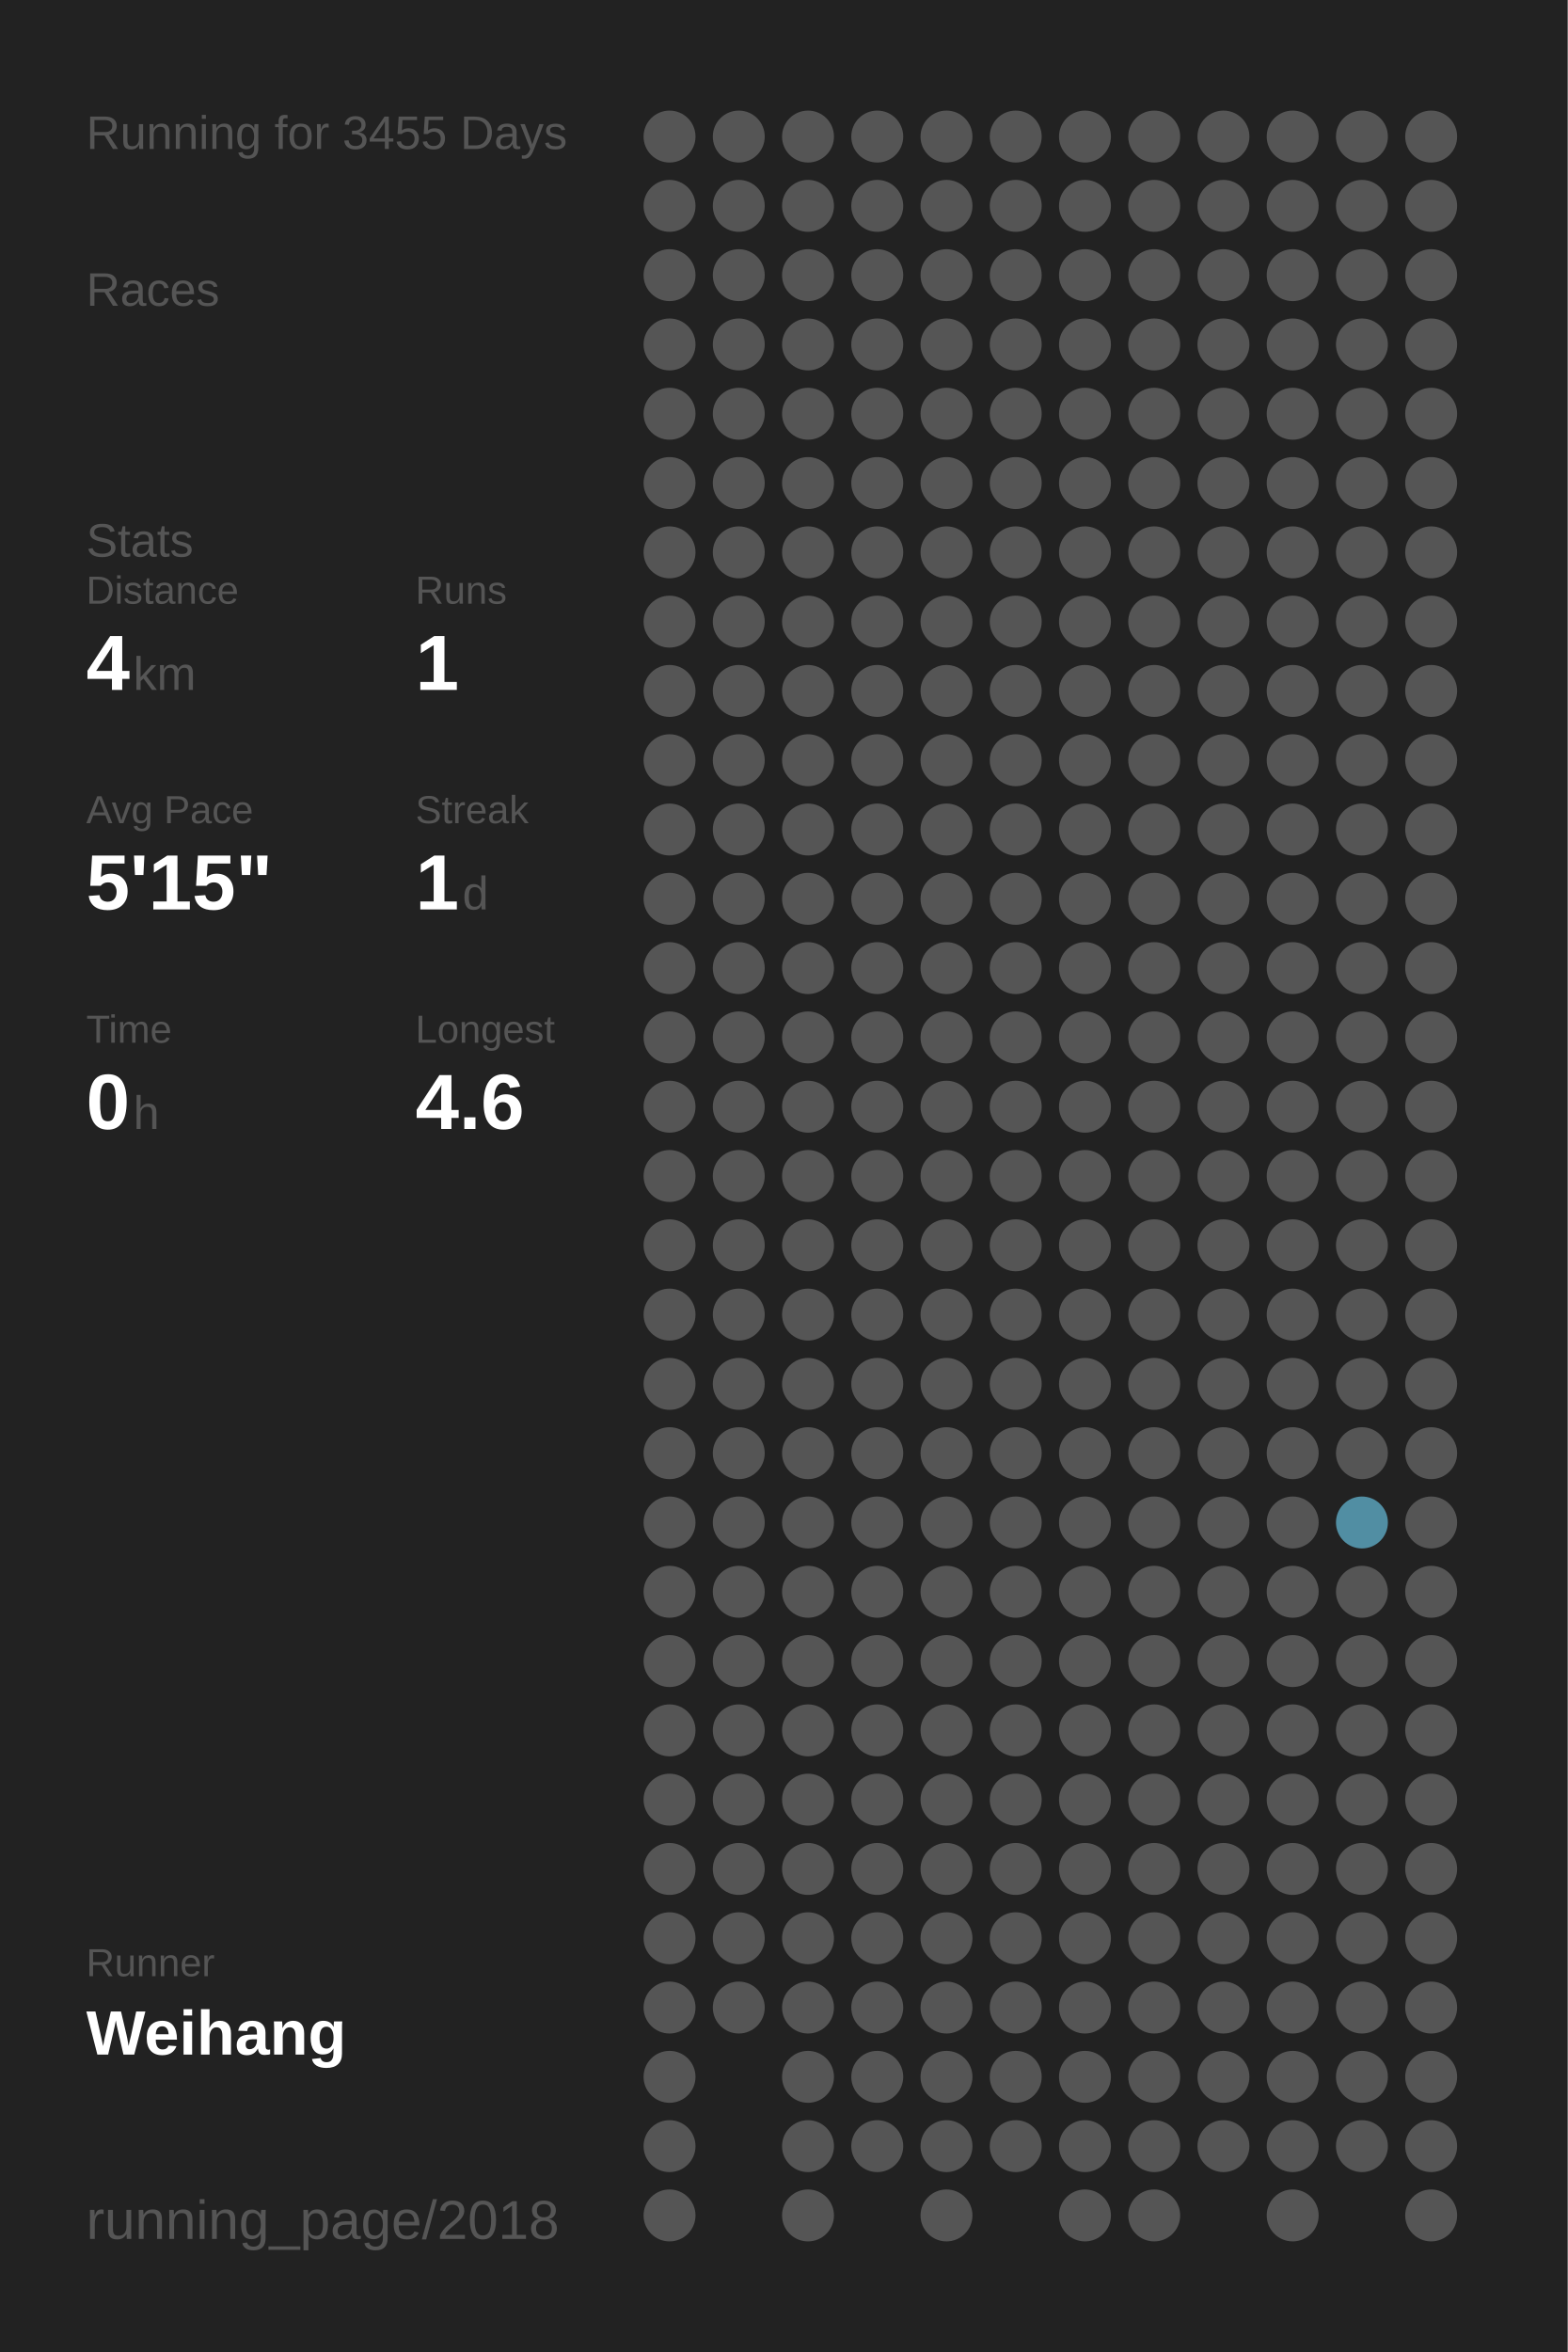
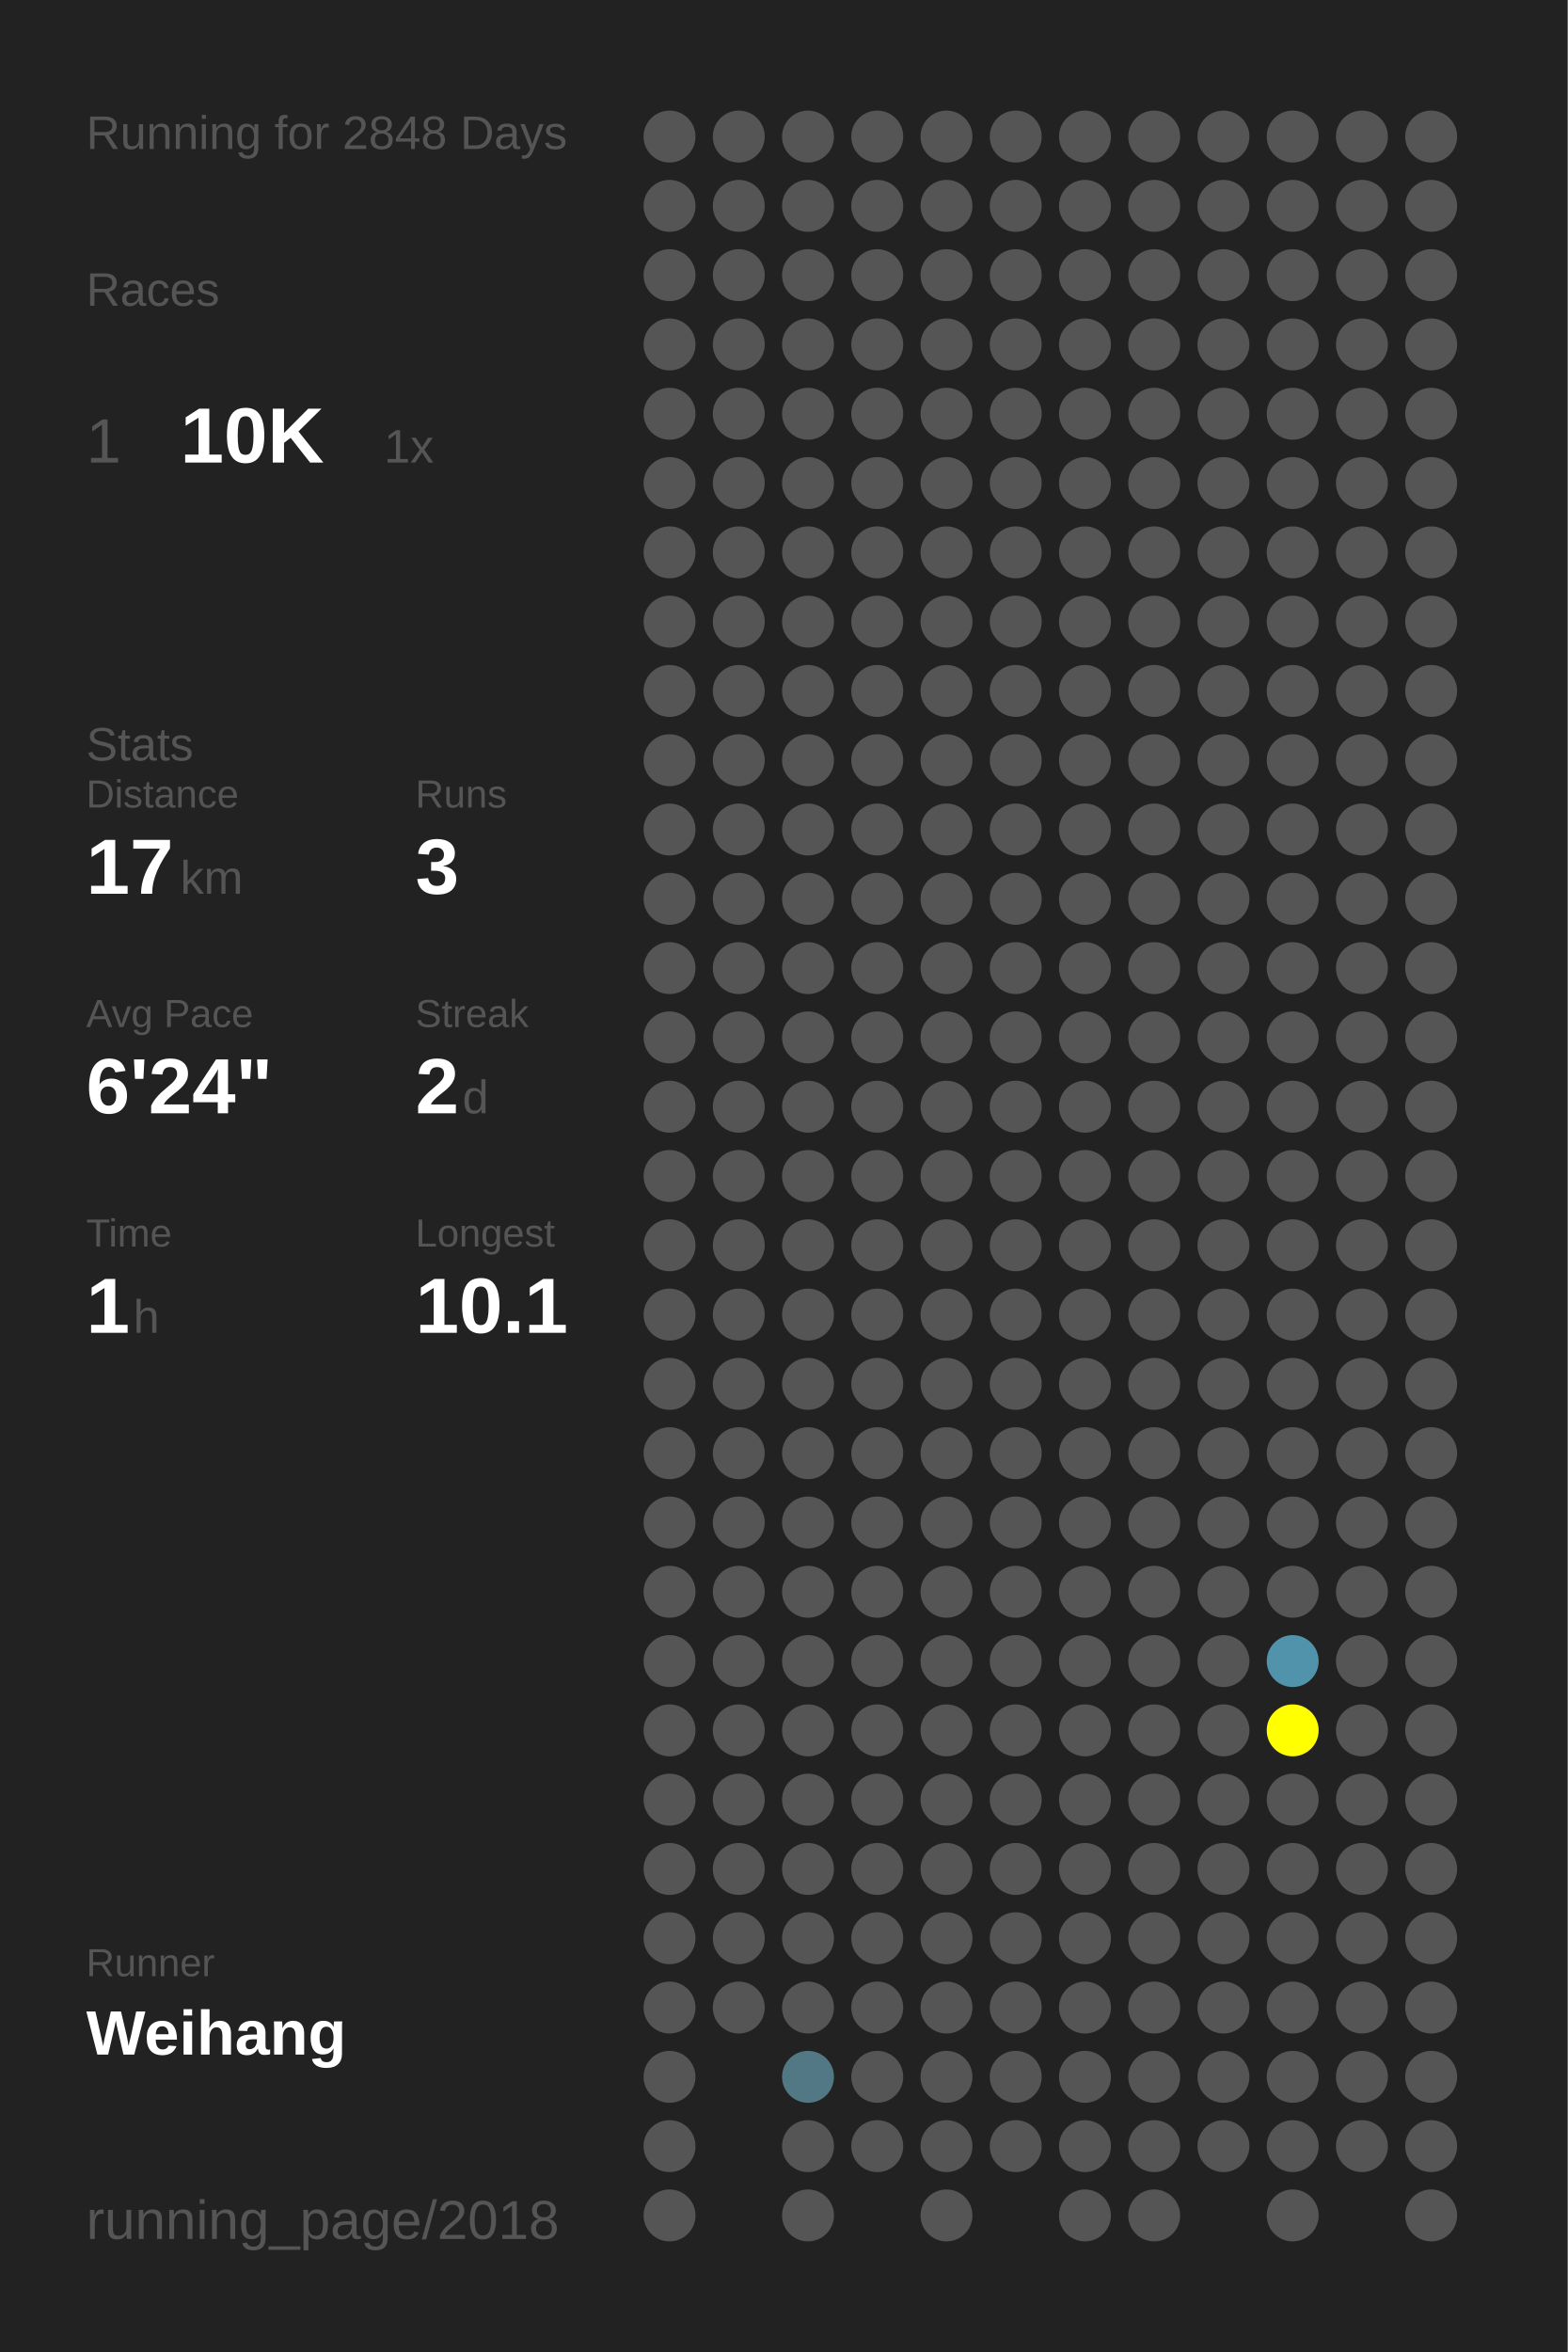
<svg xmlns="http://www.w3.org/2000/svg" baseProfile="full" height="300mm" version="1.1" viewBox="0,0,200,300" width="200mm">
  <defs />
  <rect fill="#222222" height="300" width="200" x="0" y="0" />
-   <text fill="#555555" style="font-size:6px; font-family:Arial;" x="11" y="19">Running for 3455 Days</text>
+   <text fill="#555555" style="font-size:6px; font-family:Arial;" x="11" y="19">Running for 2848 Days</text>
  <text fill="#555555" style="font-size:6px; font-family:Arial;" x="11" y="39">Races</text>
-   <text fill="#555555" style="font-size:6px; font-family:Arial;" x="11" y="71">Stats</text>
-   <text fill="#555555" style="font-size:5px; font-family:Arial;" x="11" y="77">Distance</text>
-   <text fill="#FFFFFF" style="font-size:10px; font-family:Arial; font-weight:bold;" x="11" y="88">4</text>
-   <text fill="#555555" style="font-size:6px; font-family:Arial;" x="17" y="88">km</text>
-   <text fill="#555555" style="font-size:5px; font-family:Arial;" x="53" y="77">Runs</text>
-   <text fill="#FFFFFF" style="font-size:10px; font-family:Arial; font-weight:bold;" x="53" y="88">1</text>
-   <text fill="#555555" style="font-size:5px; font-family:Arial;" x="11" y="105">Avg Pace</text>
-   <text fill="#FFFFFF" style="font-size:10px; font-family:Arial; font-weight:bold;" x="11" y="116">5'15"</text>
-   <text fill="#555555" style="font-size:5px; font-family:Arial;" x="53" y="105">Streak</text>
-   <text fill="#FFFFFF" style="font-size:10px; font-family:Arial; font-weight:bold;" x="53" y="116">1</text>
-   <text fill="#555555" style="font-size:6px; font-family:Arial;" x="59" y="116">d</text>
-   <text fill="#555555" style="font-size:5px; font-family:Arial;" x="11" y="133">Time</text>
-   <text fill="#FFFFFF" style="font-size:10px; font-family:Arial; font-weight:bold;" x="11" y="144">0</text>
-   <text fill="#555555" style="font-size:6px; font-family:Arial;" x="17" y="144">h</text>
-   <text fill="#555555" style="font-size:5px; font-family:Arial;" x="53" y="133">Longest</text>
-   <text fill="#FFFFFF" style="font-size:10px; font-family:Arial; font-weight:bold;" x="53" y="144">4.6</text>
+   <text fill="#555555" style="font-size:8px; font-family:Arial;" x="11" y="59">1</text>
+   <text fill="#FFFFFF" style="font-size:10px; font-family:Arial; font-weight:bold;" x="23" y="59">10K</text>
+   <text fill="#555555" style="font-size:6px; font-family:Arial;" x="49" y="59">1x</text>
+   <text fill="#555555" style="font-size:6px; font-family:Arial;" x="11" y="97">Stats</text>
+   <text fill="#555555" style="font-size:5px; font-family:Arial;" x="11" y="103">Distance</text>
+   <text fill="#FFFFFF" style="font-size:10px; font-family:Arial; font-weight:bold;" x="11" y="114">17</text>
+   <text fill="#555555" style="font-size:6px; font-family:Arial;" x="23" y="114">km</text>
+   <text fill="#555555" style="font-size:5px; font-family:Arial;" x="53" y="103">Runs</text>
+   <text fill="#FFFFFF" style="font-size:10px; font-family:Arial; font-weight:bold;" x="53" y="114">3</text>
+   <text fill="#555555" style="font-size:5px; font-family:Arial;" x="11" y="131">Avg Pace</text>
+   <text fill="#FFFFFF" style="font-size:10px; font-family:Arial; font-weight:bold;" x="11" y="142">6'24"</text>
+   <text fill="#555555" style="font-size:5px; font-family:Arial;" x="53" y="131">Streak</text>
+   <text fill="#FFFFFF" style="font-size:10px; font-family:Arial; font-weight:bold;" x="53" y="142">2</text>
+   <text fill="#555555" style="font-size:6px; font-family:Arial;" x="59" y="142">d</text>
+   <text fill="#555555" style="font-size:5px; font-family:Arial;" x="11" y="159">Time</text>
+   <text fill="#FFFFFF" style="font-size:10px; font-family:Arial; font-weight:bold;" x="11" y="170">1</text>
+   <text fill="#555555" style="font-size:6px; font-family:Arial;" x="17" y="170">h</text>
+   <text fill="#555555" style="font-size:5px; font-family:Arial;" x="53" y="159">Longest</text>
+   <text fill="#FFFFFF" style="font-size:10px; font-family:Arial; font-weight:bold;" x="53" y="170">10.1</text>
  <text fill="#555555" style="font-size:5px; font-family:Arial;" x="11" y="252.065">Runner</text>
  <text fill="#FFFFFF" style="font-size:8px; font-family:Arial; font-weight:bold;" x="11" y="262.065">Weihang</text>
  <text fill="#555555" style="font-size:7px; font-family:Arial;" x="11" y="285.581">running_page/2018</text>
  <circle cx="85.417" cy="17.419" fill="#555555" r="3.312" />
  <circle cx="85.417" cy="26.258" fill="#555555" r="3.312" />
  <circle cx="85.417" cy="35.097" fill="#555555" r="3.312" />
  <circle cx="85.417" cy="43.935" fill="#555555" r="3.312" />
  <circle cx="85.417" cy="52.774" fill="#555555" r="3.312" />
  <circle cx="85.417" cy="61.613" fill="#555555" r="3.312" />
  <circle cx="85.417" cy="70.452" fill="#555555" r="3.312" />
  <circle cx="85.417" cy="79.29" fill="#555555" r="3.312" />
  <circle cx="85.417" cy="88.129" fill="#555555" r="3.312" />
  <circle cx="85.417" cy="96.968" fill="#555555" r="3.312" />
  <circle cx="85.417" cy="105.806" fill="#555555" r="3.312" />
  <circle cx="85.417" cy="114.645" fill="#555555" r="3.312" />
  <circle cx="85.417" cy="123.484" fill="#555555" r="3.312" />
  <circle cx="85.417" cy="132.323" fill="#555555" r="3.312" />
  <circle cx="85.417" cy="141.161" fill="#555555" r="3.312" />
  <circle cx="85.417" cy="150" fill="#555555" r="3.312" />
  <circle cx="85.417" cy="158.839" fill="#555555" r="3.312" />
  <circle cx="85.417" cy="167.677" fill="#555555" r="3.312" />
  <circle cx="85.417" cy="176.516" fill="#555555" r="3.312" />
  <circle cx="85.417" cy="185.355" fill="#555555" r="3.312" />
  <circle cx="85.417" cy="194.194" fill="#555555" r="3.312" />
  <circle cx="85.417" cy="203.032" fill="#555555" r="3.312" />
  <circle cx="85.417" cy="211.871" fill="#555555" r="3.312" />
  <circle cx="85.417" cy="220.71" fill="#555555" r="3.312" />
  <circle cx="85.417" cy="229.548" fill="#555555" r="3.312" />
  <circle cx="85.417" cy="238.387" fill="#555555" r="3.312" />
  <circle cx="85.417" cy="247.226" fill="#555555" r="3.312" />
  <circle cx="85.417" cy="256.065" fill="#555555" r="3.312" />
  <circle cx="85.417" cy="264.903" fill="#555555" r="3.312" />
  <circle cx="85.417" cy="273.742" fill="#555555" r="3.312" />
  <circle cx="85.417" cy="282.581" fill="#555555" r="3.312" />
  <circle cx="94.25" cy="17.419" fill="#555555" r="3.312" />
  <circle cx="94.25" cy="26.258" fill="#555555" r="3.312" />
  <circle cx="94.25" cy="35.097" fill="#555555" r="3.312" />
  <circle cx="94.25" cy="43.935" fill="#555555" r="3.312" />
  <circle cx="94.25" cy="52.774" fill="#555555" r="3.312" />
  <circle cx="94.25" cy="61.613" fill="#555555" r="3.312" />
  <circle cx="94.25" cy="70.452" fill="#555555" r="3.312" />
  <circle cx="94.25" cy="79.29" fill="#555555" r="3.312" />
  <circle cx="94.25" cy="88.129" fill="#555555" r="3.312" />
  <circle cx="94.25" cy="96.968" fill="#555555" r="3.312" />
  <circle cx="94.25" cy="105.806" fill="#555555" r="3.312" />
  <circle cx="94.25" cy="114.645" fill="#555555" r="3.312" />
  <circle cx="94.25" cy="123.484" fill="#555555" r="3.312" />
  <circle cx="94.25" cy="132.323" fill="#555555" r="3.312" />
  <circle cx="94.25" cy="141.161" fill="#555555" r="3.312" />
  <circle cx="94.25" cy="150" fill="#555555" r="3.312" />
  <circle cx="94.25" cy="158.839" fill="#555555" r="3.312" />
  <circle cx="94.25" cy="167.677" fill="#555555" r="3.312" />
  <circle cx="94.25" cy="176.516" fill="#555555" r="3.312" />
  <circle cx="94.25" cy="185.355" fill="#555555" r="3.312" />
  <circle cx="94.25" cy="194.194" fill="#555555" r="3.312" />
  <circle cx="94.25" cy="203.032" fill="#555555" r="3.312" />
  <circle cx="94.25" cy="211.871" fill="#555555" r="3.312" />
  <circle cx="94.25" cy="220.71" fill="#555555" r="3.312" />
  <circle cx="94.25" cy="229.548" fill="#555555" r="3.312" />
  <circle cx="94.25" cy="238.387" fill="#555555" r="3.312" />
  <circle cx="94.25" cy="247.226" fill="#555555" r="3.312" />
  <circle cx="94.25" cy="256.065" fill="#555555" r="3.312" />
  <circle cx="103.083" cy="17.419" fill="#555555" r="3.312" />
  <circle cx="103.083" cy="26.258" fill="#555555" r="3.312" />
  <circle cx="103.083" cy="35.097" fill="#555555" r="3.312" />
  <circle cx="103.083" cy="43.935" fill="#555555" r="3.312" />
  <circle cx="103.083" cy="52.774" fill="#555555" r="3.312" />
  <circle cx="103.083" cy="61.613" fill="#555555" r="3.312" />
  <circle cx="103.083" cy="70.452" fill="#555555" r="3.312" />
  <circle cx="103.083" cy="79.29" fill="#555555" r="3.312" />
  <circle cx="103.083" cy="88.129" fill="#555555" r="3.312" />
  <circle cx="103.083" cy="96.968" fill="#555555" r="3.312" />
  <circle cx="103.083" cy="105.806" fill="#555555" r="3.312" />
  <circle cx="103.083" cy="114.645" fill="#555555" r="3.312" />
  <circle cx="103.083" cy="123.484" fill="#555555" r="3.312" />
  <circle cx="103.083" cy="132.323" fill="#555555" r="3.312" />
  <circle cx="103.083" cy="141.161" fill="#555555" r="3.312" />
  <circle cx="103.083" cy="150" fill="#555555" r="3.312" />
  <circle cx="103.083" cy="158.839" fill="#555555" r="3.312" />
  <circle cx="103.083" cy="167.677" fill="#555555" r="3.312" />
  <circle cx="103.083" cy="176.516" fill="#555555" r="3.312" />
  <circle cx="103.083" cy="185.355" fill="#555555" r="3.312" />
  <circle cx="103.083" cy="194.194" fill="#555555" r="3.312" />
  <circle cx="103.083" cy="203.032" fill="#555555" r="3.312" />
  <circle cx="103.083" cy="211.871" fill="#555555" r="3.312" />
  <circle cx="103.083" cy="220.71" fill="#555555" r="3.312" />
  <circle cx="103.083" cy="229.548" fill="#555555" r="3.312" />
  <circle cx="103.083" cy="238.387" fill="#555555" r="3.312" />
  <circle cx="103.083" cy="247.226" fill="#555555" r="3.312" />
  <circle cx="103.083" cy="256.065" fill="#555555" r="3.312" />
-   <circle cx="103.083" cy="264.903" fill="#555555" r="3.312" />
+   <circle cx="103.083" cy="264.903" fill="#527885" r="3.312" />
  <circle cx="103.083" cy="273.742" fill="#555555" r="3.312" />
  <circle cx="103.083" cy="282.581" fill="#555555" r="3.312" />
  <circle cx="111.917" cy="17.419" fill="#555555" r="3.312" />
  <circle cx="111.917" cy="26.258" fill="#555555" r="3.312" />
  <circle cx="111.917" cy="35.097" fill="#555555" r="3.312" />
  <circle cx="111.917" cy="43.935" fill="#555555" r="3.312" />
  <circle cx="111.917" cy="52.774" fill="#555555" r="3.312" />
  <circle cx="111.917" cy="61.613" fill="#555555" r="3.312" />
  <circle cx="111.917" cy="70.452" fill="#555555" r="3.312" />
  <circle cx="111.917" cy="79.29" fill="#555555" r="3.312" />
  <circle cx="111.917" cy="88.129" fill="#555555" r="3.312" />
  <circle cx="111.917" cy="96.968" fill="#555555" r="3.312" />
  <circle cx="111.917" cy="105.806" fill="#555555" r="3.312" />
  <circle cx="111.917" cy="114.645" fill="#555555" r="3.312" />
  <circle cx="111.917" cy="123.484" fill="#555555" r="3.312" />
  <circle cx="111.917" cy="132.323" fill="#555555" r="3.312" />
  <circle cx="111.917" cy="141.161" fill="#555555" r="3.312" />
  <circle cx="111.917" cy="150" fill="#555555" r="3.312" />
  <circle cx="111.917" cy="158.839" fill="#555555" r="3.312" />
  <circle cx="111.917" cy="167.677" fill="#555555" r="3.312" />
  <circle cx="111.917" cy="176.516" fill="#555555" r="3.312" />
  <circle cx="111.917" cy="185.355" fill="#555555" r="3.312" />
  <circle cx="111.917" cy="194.194" fill="#555555" r="3.312" />
  <circle cx="111.917" cy="203.032" fill="#555555" r="3.312" />
  <circle cx="111.917" cy="211.871" fill="#555555" r="3.312" />
  <circle cx="111.917" cy="220.71" fill="#555555" r="3.312" />
  <circle cx="111.917" cy="229.548" fill="#555555" r="3.312" />
  <circle cx="111.917" cy="238.387" fill="#555555" r="3.312" />
  <circle cx="111.917" cy="247.226" fill="#555555" r="3.312" />
  <circle cx="111.917" cy="256.065" fill="#555555" r="3.312" />
  <circle cx="111.917" cy="264.903" fill="#555555" r="3.312" />
  <circle cx="111.917" cy="273.742" fill="#555555" r="3.312" />
  <circle cx="120.75" cy="17.419" fill="#555555" r="3.312" />
  <circle cx="120.75" cy="26.258" fill="#555555" r="3.312" />
  <circle cx="120.75" cy="35.097" fill="#555555" r="3.312" />
  <circle cx="120.75" cy="43.935" fill="#555555" r="3.312" />
  <circle cx="120.75" cy="52.774" fill="#555555" r="3.312" />
  <circle cx="120.75" cy="61.613" fill="#555555" r="3.312" />
  <circle cx="120.75" cy="70.452" fill="#555555" r="3.312" />
  <circle cx="120.75" cy="79.29" fill="#555555" r="3.312" />
  <circle cx="120.75" cy="88.129" fill="#555555" r="3.312" />
  <circle cx="120.75" cy="96.968" fill="#555555" r="3.312" />
  <circle cx="120.75" cy="105.806" fill="#555555" r="3.312" />
  <circle cx="120.75" cy="114.645" fill="#555555" r="3.312" />
  <circle cx="120.75" cy="123.484" fill="#555555" r="3.312" />
  <circle cx="120.75" cy="132.323" fill="#555555" r="3.312" />
  <circle cx="120.75" cy="141.161" fill="#555555" r="3.312" />
  <circle cx="120.75" cy="150" fill="#555555" r="3.312" />
  <circle cx="120.75" cy="158.839" fill="#555555" r="3.312" />
  <circle cx="120.75" cy="167.677" fill="#555555" r="3.312" />
  <circle cx="120.75" cy="176.516" fill="#555555" r="3.312" />
  <circle cx="120.75" cy="185.355" fill="#555555" r="3.312" />
  <circle cx="120.75" cy="194.194" fill="#555555" r="3.312" />
  <circle cx="120.75" cy="203.032" fill="#555555" r="3.312" />
  <circle cx="120.75" cy="211.871" fill="#555555" r="3.312" />
  <circle cx="120.75" cy="220.71" fill="#555555" r="3.312" />
  <circle cx="120.75" cy="229.548" fill="#555555" r="3.312" />
  <circle cx="120.75" cy="238.387" fill="#555555" r="3.312" />
  <circle cx="120.75" cy="247.226" fill="#555555" r="3.312" />
  <circle cx="120.75" cy="256.065" fill="#555555" r="3.312" />
  <circle cx="120.75" cy="264.903" fill="#555555" r="3.312" />
  <circle cx="120.75" cy="273.742" fill="#555555" r="3.312" />
  <circle cx="120.75" cy="282.581" fill="#555555" r="3.312" />
  <circle cx="129.583" cy="17.419" fill="#555555" r="3.312" />
  <circle cx="129.583" cy="26.258" fill="#555555" r="3.312" />
  <circle cx="129.583" cy="35.097" fill="#555555" r="3.312" />
  <circle cx="129.583" cy="43.935" fill="#555555" r="3.312" />
  <circle cx="129.583" cy="52.774" fill="#555555" r="3.312" />
  <circle cx="129.583" cy="61.613" fill="#555555" r="3.312" />
  <circle cx="129.583" cy="70.452" fill="#555555" r="3.312" />
  <circle cx="129.583" cy="79.29" fill="#555555" r="3.312" />
  <circle cx="129.583" cy="88.129" fill="#555555" r="3.312" />
  <circle cx="129.583" cy="96.968" fill="#555555" r="3.312" />
  <circle cx="129.583" cy="105.806" fill="#555555" r="3.312" />
  <circle cx="129.583" cy="114.645" fill="#555555" r="3.312" />
  <circle cx="129.583" cy="123.484" fill="#555555" r="3.312" />
  <circle cx="129.583" cy="132.323" fill="#555555" r="3.312" />
  <circle cx="129.583" cy="141.161" fill="#555555" r="3.312" />
  <circle cx="129.583" cy="150" fill="#555555" r="3.312" />
  <circle cx="129.583" cy="158.839" fill="#555555" r="3.312" />
  <circle cx="129.583" cy="167.677" fill="#555555" r="3.312" />
  <circle cx="129.583" cy="176.516" fill="#555555" r="3.312" />
  <circle cx="129.583" cy="185.355" fill="#555555" r="3.312" />
  <circle cx="129.583" cy="194.194" fill="#555555" r="3.312" />
  <circle cx="129.583" cy="203.032" fill="#555555" r="3.312" />
  <circle cx="129.583" cy="211.871" fill="#555555" r="3.312" />
  <circle cx="129.583" cy="220.71" fill="#555555" r="3.312" />
  <circle cx="129.583" cy="229.548" fill="#555555" r="3.312" />
  <circle cx="129.583" cy="238.387" fill="#555555" r="3.312" />
  <circle cx="129.583" cy="247.226" fill="#555555" r="3.312" />
  <circle cx="129.583" cy="256.065" fill="#555555" r="3.312" />
  <circle cx="129.583" cy="264.903" fill="#555555" r="3.312" />
  <circle cx="129.583" cy="273.742" fill="#555555" r="3.312" />
  <circle cx="138.417" cy="17.419" fill="#555555" r="3.312" />
  <circle cx="138.417" cy="26.258" fill="#555555" r="3.312" />
  <circle cx="138.417" cy="35.097" fill="#555555" r="3.312" />
  <circle cx="138.417" cy="43.935" fill="#555555" r="3.312" />
  <circle cx="138.417" cy="52.774" fill="#555555" r="3.312" />
  <circle cx="138.417" cy="61.613" fill="#555555" r="3.312" />
  <circle cx="138.417" cy="70.452" fill="#555555" r="3.312" />
  <circle cx="138.417" cy="79.29" fill="#555555" r="3.312" />
  <circle cx="138.417" cy="88.129" fill="#555555" r="3.312" />
  <circle cx="138.417" cy="96.968" fill="#555555" r="3.312" />
  <circle cx="138.417" cy="105.806" fill="#555555" r="3.312" />
  <circle cx="138.417" cy="114.645" fill="#555555" r="3.312" />
  <circle cx="138.417" cy="123.484" fill="#555555" r="3.312" />
  <circle cx="138.417" cy="132.323" fill="#555555" r="3.312" />
  <circle cx="138.417" cy="141.161" fill="#555555" r="3.312" />
  <circle cx="138.417" cy="150" fill="#555555" r="3.312" />
  <circle cx="138.417" cy="158.839" fill="#555555" r="3.312" />
  <circle cx="138.417" cy="167.677" fill="#555555" r="3.312" />
  <circle cx="138.417" cy="176.516" fill="#555555" r="3.312" />
  <circle cx="138.417" cy="185.355" fill="#555555" r="3.312" />
  <circle cx="138.417" cy="194.194" fill="#555555" r="3.312" />
  <circle cx="138.417" cy="203.032" fill="#555555" r="3.312" />
  <circle cx="138.417" cy="211.871" fill="#555555" r="3.312" />
  <circle cx="138.417" cy="220.71" fill="#555555" r="3.312" />
  <circle cx="138.417" cy="229.548" fill="#555555" r="3.312" />
  <circle cx="138.417" cy="238.387" fill="#555555" r="3.312" />
  <circle cx="138.417" cy="247.226" fill="#555555" r="3.312" />
  <circle cx="138.417" cy="256.065" fill="#555555" r="3.312" />
  <circle cx="138.417" cy="264.903" fill="#555555" r="3.312" />
  <circle cx="138.417" cy="273.742" fill="#555555" r="3.312" />
  <circle cx="138.417" cy="282.581" fill="#555555" r="3.312" />
  <circle cx="147.25" cy="17.419" fill="#555555" r="3.312" />
  <circle cx="147.25" cy="26.258" fill="#555555" r="3.312" />
  <circle cx="147.25" cy="35.097" fill="#555555" r="3.312" />
  <circle cx="147.25" cy="43.935" fill="#555555" r="3.312" />
  <circle cx="147.25" cy="52.774" fill="#555555" r="3.312" />
  <circle cx="147.25" cy="61.613" fill="#555555" r="3.312" />
  <circle cx="147.25" cy="70.452" fill="#555555" r="3.312" />
  <circle cx="147.25" cy="79.29" fill="#555555" r="3.312" />
  <circle cx="147.25" cy="88.129" fill="#555555" r="3.312" />
  <circle cx="147.25" cy="96.968" fill="#555555" r="3.312" />
  <circle cx="147.25" cy="105.806" fill="#555555" r="3.312" />
  <circle cx="147.25" cy="114.645" fill="#555555" r="3.312" />
  <circle cx="147.25" cy="123.484" fill="#555555" r="3.312" />
  <circle cx="147.25" cy="132.323" fill="#555555" r="3.312" />
  <circle cx="147.25" cy="141.161" fill="#555555" r="3.312" />
  <circle cx="147.25" cy="150" fill="#555555" r="3.312" />
  <circle cx="147.25" cy="158.839" fill="#555555" r="3.312" />
  <circle cx="147.25" cy="167.677" fill="#555555" r="3.312" />
  <circle cx="147.25" cy="176.516" fill="#555555" r="3.312" />
  <circle cx="147.25" cy="185.355" fill="#555555" r="3.312" />
  <circle cx="147.25" cy="194.194" fill="#555555" r="3.312" />
  <circle cx="147.25" cy="203.032" fill="#555555" r="3.312" />
  <circle cx="147.25" cy="211.871" fill="#555555" r="3.312" />
  <circle cx="147.25" cy="220.71" fill="#555555" r="3.312" />
  <circle cx="147.25" cy="229.548" fill="#555555" r="3.312" />
  <circle cx="147.25" cy="238.387" fill="#555555" r="3.312" />
  <circle cx="147.25" cy="247.226" fill="#555555" r="3.312" />
  <circle cx="147.25" cy="256.065" fill="#555555" r="3.312" />
  <circle cx="147.25" cy="264.903" fill="#555555" r="3.312" />
  <circle cx="147.25" cy="273.742" fill="#555555" r="3.312" />
  <circle cx="147.25" cy="282.581" fill="#555555" r="3.312" />
  <circle cx="156.083" cy="17.419" fill="#555555" r="3.312" />
  <circle cx="156.083" cy="26.258" fill="#555555" r="3.312" />
  <circle cx="156.083" cy="35.097" fill="#555555" r="3.312" />
  <circle cx="156.083" cy="43.935" fill="#555555" r="3.312" />
  <circle cx="156.083" cy="52.774" fill="#555555" r="3.312" />
  <circle cx="156.083" cy="61.613" fill="#555555" r="3.312" />
  <circle cx="156.083" cy="70.452" fill="#555555" r="3.312" />
  <circle cx="156.083" cy="79.29" fill="#555555" r="3.312" />
  <circle cx="156.083" cy="88.129" fill="#555555" r="3.312" />
  <circle cx="156.083" cy="96.968" fill="#555555" r="3.312" />
  <circle cx="156.083" cy="105.806" fill="#555555" r="3.312" />
  <circle cx="156.083" cy="114.645" fill="#555555" r="3.312" />
  <circle cx="156.083" cy="123.484" fill="#555555" r="3.312" />
  <circle cx="156.083" cy="132.323" fill="#555555" r="3.312" />
  <circle cx="156.083" cy="141.161" fill="#555555" r="3.312" />
  <circle cx="156.083" cy="150" fill="#555555" r="3.312" />
  <circle cx="156.083" cy="158.839" fill="#555555" r="3.312" />
  <circle cx="156.083" cy="167.677" fill="#555555" r="3.312" />
  <circle cx="156.083" cy="176.516" fill="#555555" r="3.312" />
  <circle cx="156.083" cy="185.355" fill="#555555" r="3.312" />
  <circle cx="156.083" cy="194.194" fill="#555555" r="3.312" />
  <circle cx="156.083" cy="203.032" fill="#555555" r="3.312" />
  <circle cx="156.083" cy="211.871" fill="#555555" r="3.312" />
  <circle cx="156.083" cy="220.71" fill="#555555" r="3.312" />
  <circle cx="156.083" cy="229.548" fill="#555555" r="3.312" />
  <circle cx="156.083" cy="238.387" fill="#555555" r="3.312" />
  <circle cx="156.083" cy="247.226" fill="#555555" r="3.312" />
  <circle cx="156.083" cy="256.065" fill="#555555" r="3.312" />
  <circle cx="156.083" cy="264.903" fill="#555555" r="3.312" />
  <circle cx="156.083" cy="273.742" fill="#555555" r="3.312" />
  <circle cx="164.917" cy="17.419" fill="#555555" r="3.312" />
  <circle cx="164.917" cy="26.258" fill="#555555" r="3.312" />
  <circle cx="164.917" cy="35.097" fill="#555555" r="3.312" />
  <circle cx="164.917" cy="43.935" fill="#555555" r="3.312" />
  <circle cx="164.917" cy="52.774" fill="#555555" r="3.312" />
  <circle cx="164.917" cy="61.613" fill="#555555" r="3.312" />
  <circle cx="164.917" cy="70.452" fill="#555555" r="3.312" />
  <circle cx="164.917" cy="79.29" fill="#555555" r="3.312" />
  <circle cx="164.917" cy="88.129" fill="#555555" r="3.312" />
  <circle cx="164.917" cy="96.968" fill="#555555" r="3.312" />
  <circle cx="164.917" cy="105.806" fill="#555555" r="3.312" />
  <circle cx="164.917" cy="114.645" fill="#555555" r="3.312" />
  <circle cx="164.917" cy="123.484" fill="#555555" r="3.312" />
  <circle cx="164.917" cy="132.323" fill="#555555" r="3.312" />
  <circle cx="164.917" cy="141.161" fill="#555555" r="3.312" />
  <circle cx="164.917" cy="150" fill="#555555" r="3.312" />
  <circle cx="164.917" cy="158.839" fill="#555555" r="3.312" />
  <circle cx="164.917" cy="167.677" fill="#555555" r="3.312" />
  <circle cx="164.917" cy="176.516" fill="#555555" r="3.312" />
  <circle cx="164.917" cy="185.355" fill="#555555" r="3.312" />
  <circle cx="164.917" cy="194.194" fill="#555555" r="3.312" />
  <circle cx="164.917" cy="203.032" fill="#555555" r="3.312" />
-   <circle cx="164.917" cy="211.871" fill="#555555" r="3.312" />
-   <circle cx="164.917" cy="220.71" fill="#555555" r="3.312" />
+   <circle cx="164.917" cy="211.871" fill="#5093aa" r="3.312" />
+   <circle cx="164.917" cy="220.71" fill="#FFFF00" r="3.312" />
  <circle cx="164.917" cy="229.548" fill="#555555" r="3.312" />
  <circle cx="164.917" cy="238.387" fill="#555555" r="3.312" />
  <circle cx="164.917" cy="247.226" fill="#555555" r="3.312" />
  <circle cx="164.917" cy="256.065" fill="#555555" r="3.312" />
  <circle cx="164.917" cy="264.903" fill="#555555" r="3.312" />
  <circle cx="164.917" cy="273.742" fill="#555555" r="3.312" />
  <circle cx="164.917" cy="282.581" fill="#555555" r="3.312" />
  <circle cx="173.75" cy="17.419" fill="#555555" r="3.312" />
  <circle cx="173.75" cy="26.258" fill="#555555" r="3.312" />
  <circle cx="173.75" cy="35.097" fill="#555555" r="3.312" />
  <circle cx="173.75" cy="43.935" fill="#555555" r="3.312" />
  <circle cx="173.75" cy="52.774" fill="#555555" r="3.312" />
  <circle cx="173.75" cy="61.613" fill="#555555" r="3.312" />
  <circle cx="173.75" cy="70.452" fill="#555555" r="3.312" />
  <circle cx="173.75" cy="79.29" fill="#555555" r="3.312" />
  <circle cx="173.75" cy="88.129" fill="#555555" r="3.312" />
  <circle cx="173.75" cy="96.968" fill="#555555" r="3.312" />
  <circle cx="173.75" cy="105.806" fill="#555555" r="3.312" />
  <circle cx="173.75" cy="114.645" fill="#555555" r="3.312" />
  <circle cx="173.75" cy="123.484" fill="#555555" r="3.312" />
  <circle cx="173.75" cy="132.323" fill="#555555" r="3.312" />
  <circle cx="173.75" cy="141.161" fill="#555555" r="3.312" />
  <circle cx="173.75" cy="150" fill="#555555" r="3.312" />
  <circle cx="173.75" cy="158.839" fill="#555555" r="3.312" />
  <circle cx="173.75" cy="167.677" fill="#555555" r="3.312" />
  <circle cx="173.75" cy="176.516" fill="#555555" r="3.312" />
  <circle cx="173.75" cy="185.355" fill="#555555" r="3.312" />
-   <circle cx="173.75" cy="194.194" fill="#518ea3" r="3.312" />
+   <circle cx="173.75" cy="194.194" fill="#555555" r="3.312" />
  <circle cx="173.75" cy="203.032" fill="#555555" r="3.312" />
  <circle cx="173.75" cy="211.871" fill="#555555" r="3.312" />
  <circle cx="173.75" cy="220.71" fill="#555555" r="3.312" />
  <circle cx="173.75" cy="229.548" fill="#555555" r="3.312" />
  <circle cx="173.75" cy="238.387" fill="#555555" r="3.312" />
  <circle cx="173.75" cy="247.226" fill="#555555" r="3.312" />
  <circle cx="173.75" cy="256.065" fill="#555555" r="3.312" />
  <circle cx="173.75" cy="264.903" fill="#555555" r="3.312" />
  <circle cx="173.75" cy="273.742" fill="#555555" r="3.312" />
  <circle cx="182.583" cy="17.419" fill="#555555" r="3.312" />
  <circle cx="182.583" cy="26.258" fill="#555555" r="3.312" />
  <circle cx="182.583" cy="35.097" fill="#555555" r="3.312" />
  <circle cx="182.583" cy="43.935" fill="#555555" r="3.312" />
  <circle cx="182.583" cy="52.774" fill="#555555" r="3.312" />
  <circle cx="182.583" cy="61.613" fill="#555555" r="3.312" />
  <circle cx="182.583" cy="70.452" fill="#555555" r="3.312" />
  <circle cx="182.583" cy="79.29" fill="#555555" r="3.312" />
  <circle cx="182.583" cy="88.129" fill="#555555" r="3.312" />
  <circle cx="182.583" cy="96.968" fill="#555555" r="3.312" />
  <circle cx="182.583" cy="105.806" fill="#555555" r="3.312" />
  <circle cx="182.583" cy="114.645" fill="#555555" r="3.312" />
  <circle cx="182.583" cy="123.484" fill="#555555" r="3.312" />
  <circle cx="182.583" cy="132.323" fill="#555555" r="3.312" />
  <circle cx="182.583" cy="141.161" fill="#555555" r="3.312" />
  <circle cx="182.583" cy="150" fill="#555555" r="3.312" />
  <circle cx="182.583" cy="158.839" fill="#555555" r="3.312" />
  <circle cx="182.583" cy="167.677" fill="#555555" r="3.312" />
  <circle cx="182.583" cy="176.516" fill="#555555" r="3.312" />
  <circle cx="182.583" cy="185.355" fill="#555555" r="3.312" />
  <circle cx="182.583" cy="194.194" fill="#555555" r="3.312" />
  <circle cx="182.583" cy="203.032" fill="#555555" r="3.312" />
  <circle cx="182.583" cy="211.871" fill="#555555" r="3.312" />
  <circle cx="182.583" cy="220.71" fill="#555555" r="3.312" />
  <circle cx="182.583" cy="229.548" fill="#555555" r="3.312" />
  <circle cx="182.583" cy="238.387" fill="#555555" r="3.312" />
  <circle cx="182.583" cy="247.226" fill="#555555" r="3.312" />
  <circle cx="182.583" cy="256.065" fill="#555555" r="3.312" />
  <circle cx="182.583" cy="264.903" fill="#555555" r="3.312" />
  <circle cx="182.583" cy="273.742" fill="#555555" r="3.312" />
  <circle cx="182.583" cy="282.581" fill="#555555" r="3.312" />
</svg>
